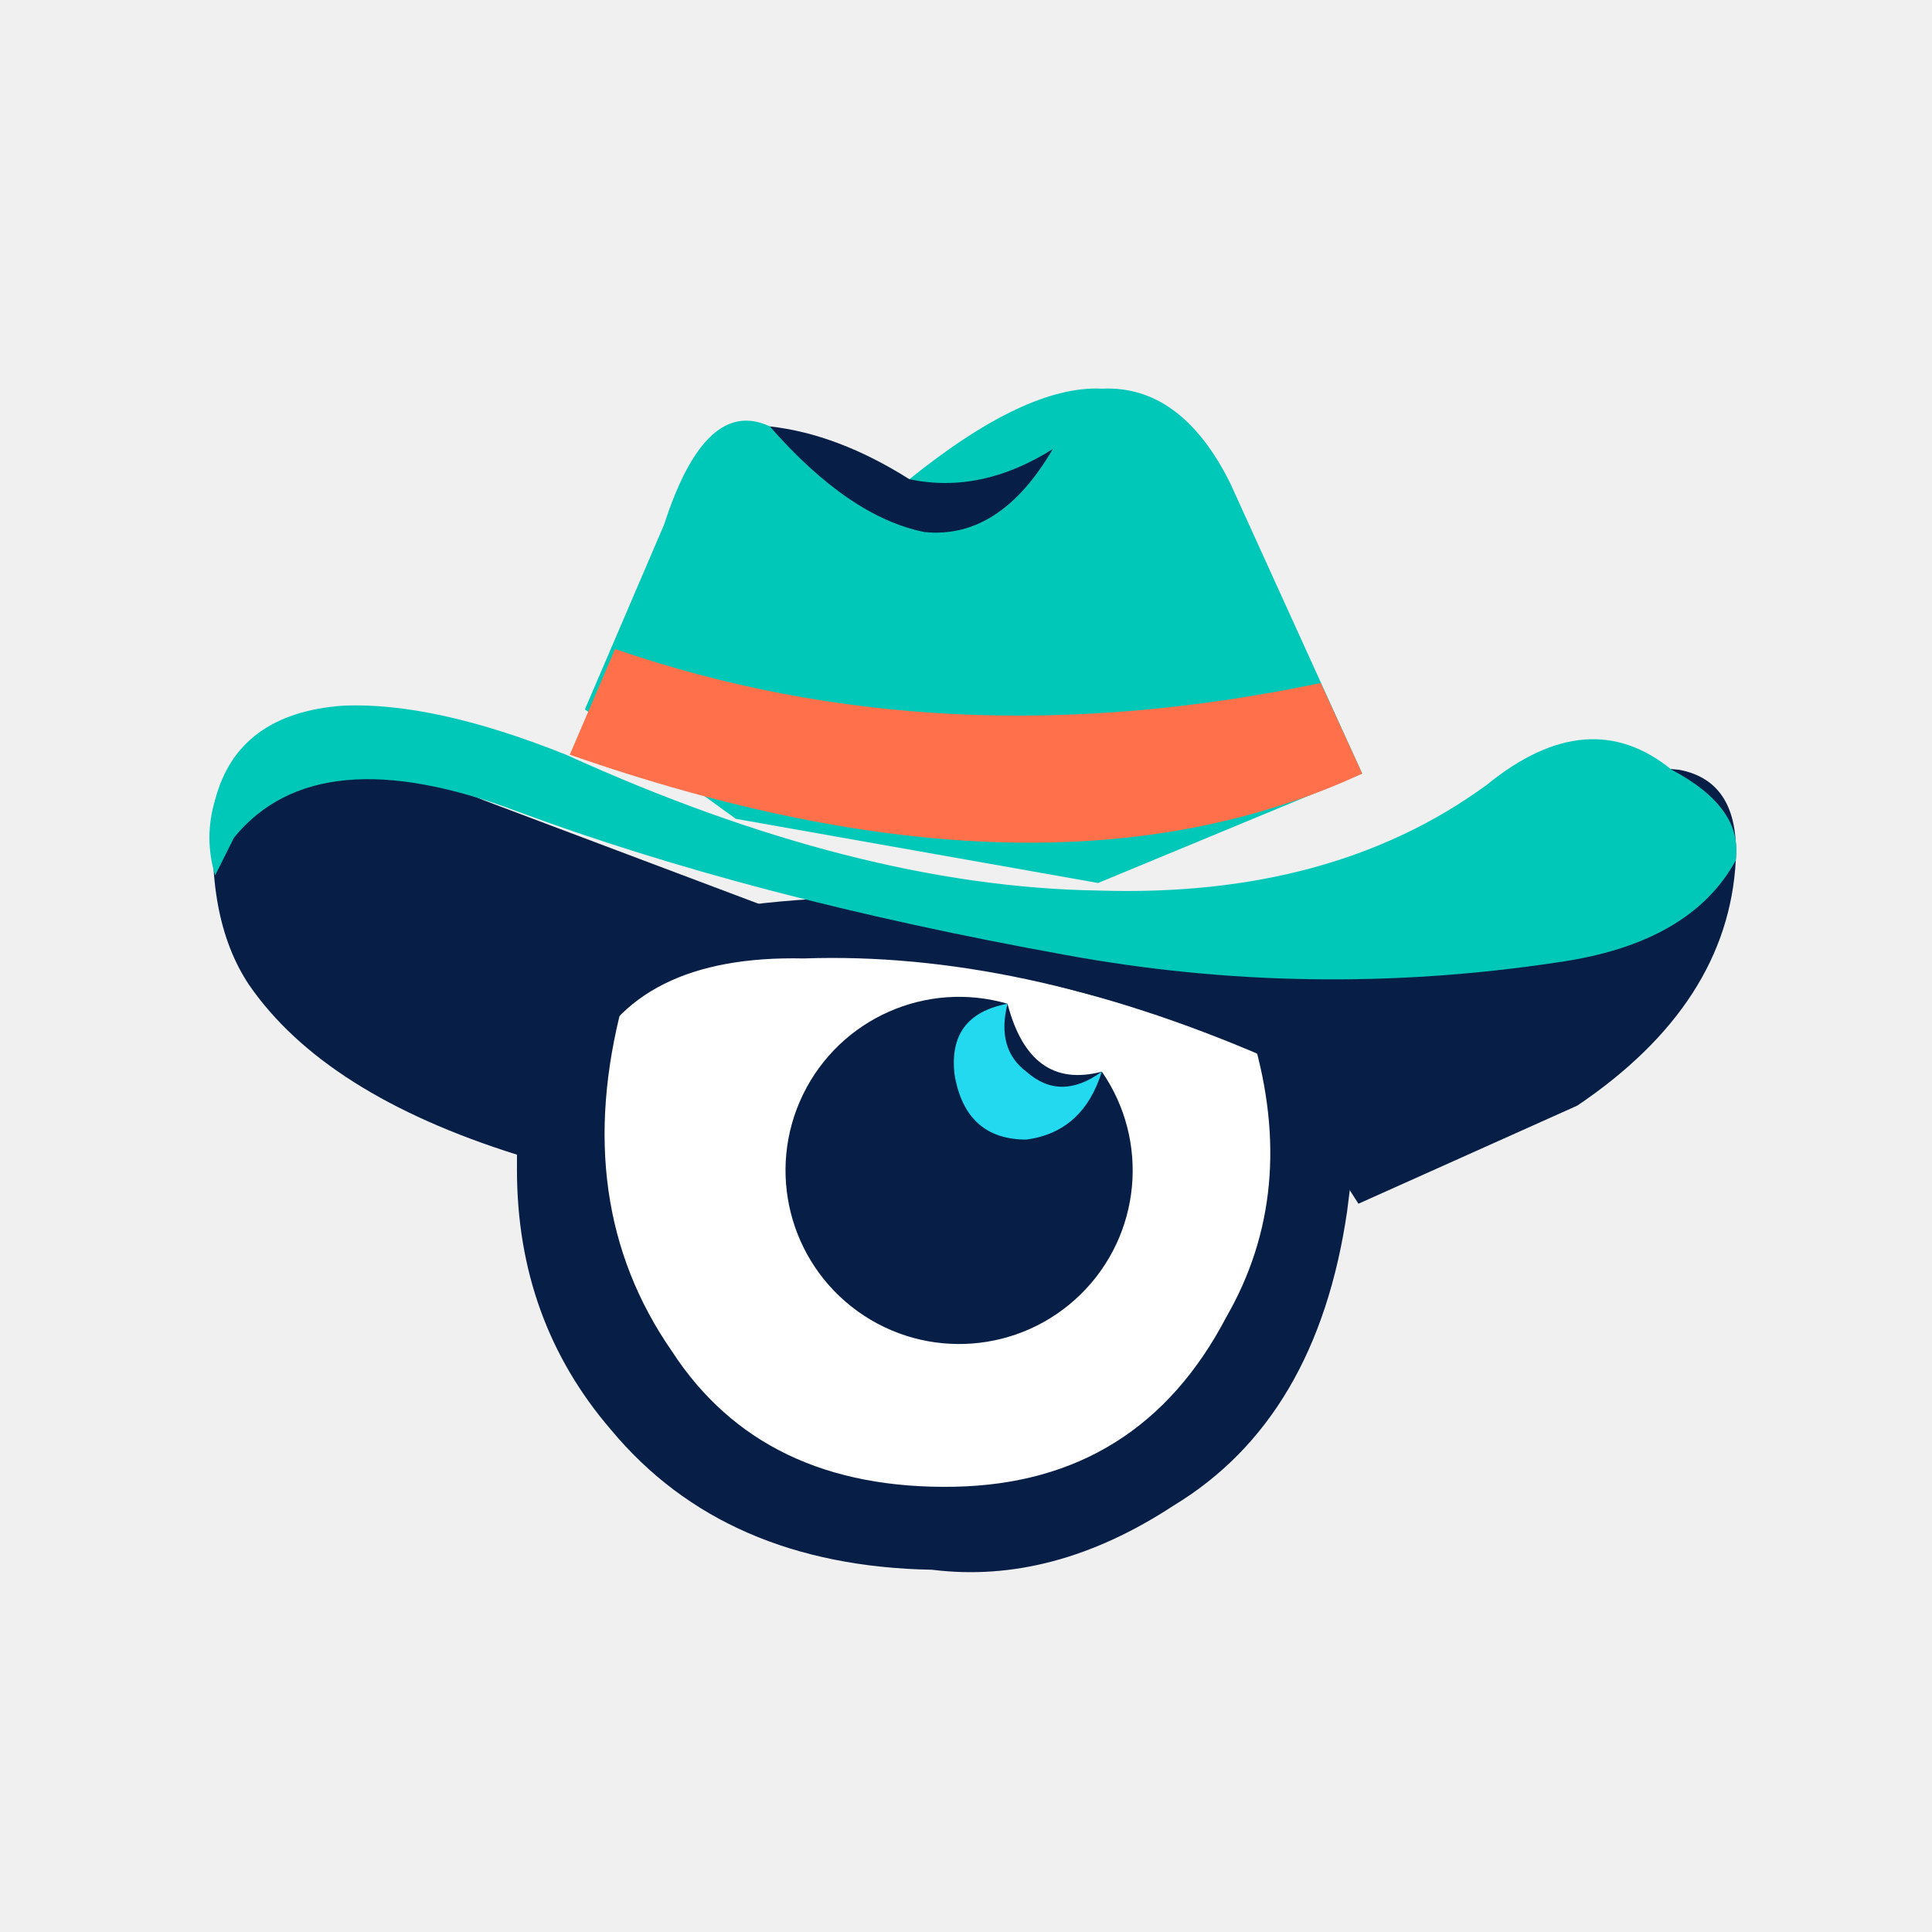
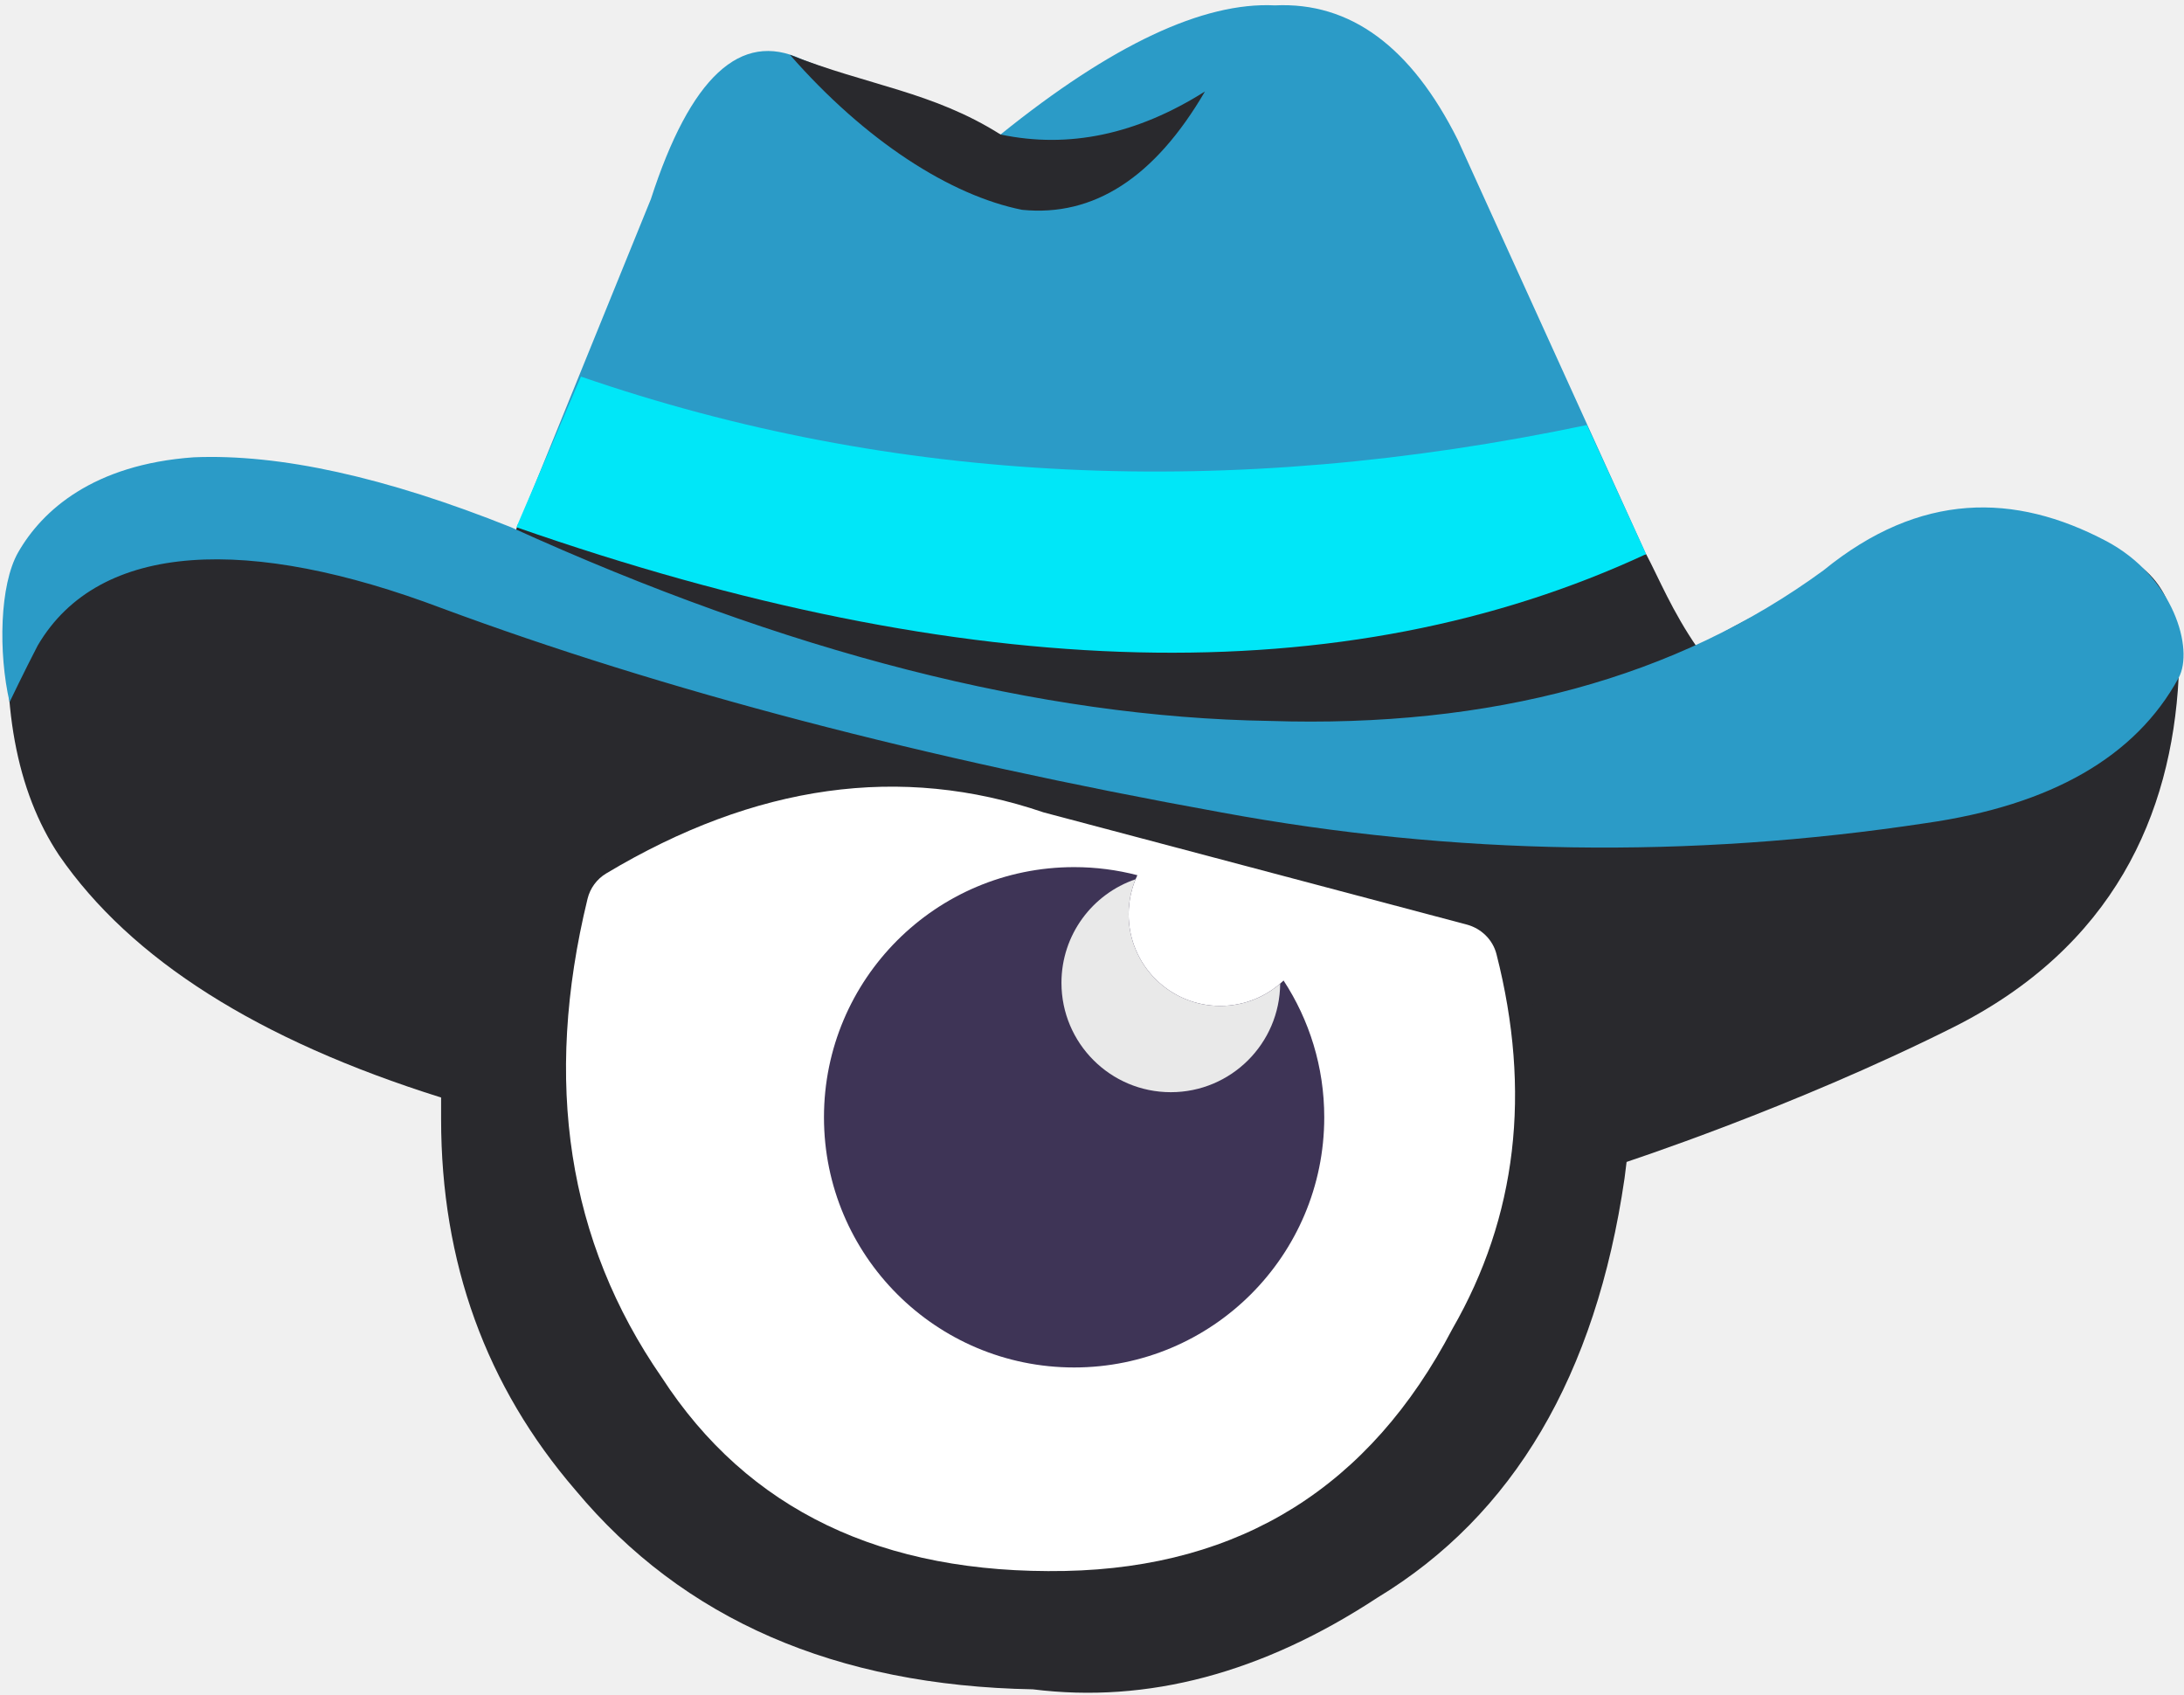
- <svg xmlns="http://www.w3.org/2000/svg" viewBox="0 0 512 512" role="img" aria-labelledby="title desc">
-   <g id="hat-crown">
-     <path fill="#00C8B8" d="M155 188 176 139Q187 105 204 113L241 127Q272 102 292 103Q313 102 326 128L361 205 291 234 195 217Z" />
-     <path fill="#071F46" d="M204 113Q222 115 241 127Q260 131 279 119Q265 143 245 141Q225 137 204 113Z" />
-     <path fill="#FF704B" d="M163 172Q250 202 350 181L361 205Q277 244 151 200Z" />
+ <svg xmlns="http://www.w3.org/2000/svg" width="406" height="315" viewBox="0 0 406 315" fill="none">
+   <g clip-path="url(#clip0_34_69)">
+     <path d="M82 163C101.333 143 138.667 134 194 136C246.667 135.333 284.667 147 308 171L302 219C296.667 255.667 281.333 281.667 256 297C234.667 311 213.333 316.667 192 314C155.333 313.333 127 301 107 277C90.333 257.667 82 234.667 82 208V163Z" fill="#29292D" />
+     <path d="M109.223 167.062C109.703 165.091 110.951 163.391 112.692 162.349C140.42 145.742 167.523 141.959 194 151L272.639 171.844C275.346 172.562 277.501 174.641 278.193 177.354C284.722 202.959 281.991 226.174 270 247C254.667 276.333 230.667 291.333 198 292C164 292.667 139 280.667 123 256C105.522 230.754 100.93 201.108 109.223 167.062Z" fill="white" />
+     <path d="M2 110C18.667 96.667 59.912 100.403 90.579 113.737L96.314 97.384C127.308 106.787 275.137 104.793 306.009 102.99C308.375 107.46 310.856 113.633 315.589 120.47C340.256 104.47 371.333 100 390 102C400.667 104 405.667 112 405 126C403.667 151.333 392.96 176.006 363 191C333.04 205.994 301.95 216.107 301.95 216.107L280 178C275.214 156.863 202.854 141.29 164.854 142.623C134.854 141.957 108.716 153.03 100 181L82 204C48 193.333 24.333 178.333 11 159C3 147 -9.77516e-05 130.667 2 110Z" fill="#29292D" />
+     <path d="M3.369 102.679C7.825 94.877 17.333 86.333 36 85C52 84.333 71.667 88.667 95 98C146.333 121.333 193.333 133.333 236 134C277.333 135.333 311.667 126 339 106C357 91.333 374.557 91.627 391.471 100.53C404.138 107.196 407.88 120.721 405 126C397 140.667 381.333 149.667 358 153C314 159.667 270.333 159 227 151C171.667 141 123.333 128.333 82 113C46.667 99.667 18.505 100.355 7 120C4.59 124.64 1.778 130.504 1.778 130.504C-0.317 121.352 -0.082 108.723 3.369 102.679Z" fill="#2B9BC7" />
+     <path d="M199.674 161.175C203.737 161.175 207.679 161.698 211.436 162.677C210.394 164.881 209.812 167.343 209.812 169.942C209.812 179.348 217.436 186.973 226.842 186.973C231.407 186.973 235.553 185.176 238.611 182.251C243.392 189.558 246.175 198.291 246.175 207.675C246.175 233.356 225.355 254.176 199.674 254.176C173.992 254.176 153.174 233.356 153.174 207.675C153.174 181.993 173.992 161.175 199.674 161.175Z" fill="#3E3456" />
+     <path d="M211.103 163.427C210.271 165.434 209.812 167.634 209.812 169.942C209.812 179.348 217.436 186.973 226.842 186.973C231.101 186.973 234.995 185.41 237.981 182.825C237.903 193.986 228.832 203.01 217.652 203.01C206.424 203.01 197.322 193.908 197.322 182.68C197.322 173.743 203.088 166.153 211.103 163.427Z" fill="#E9E9E9" />
+     <path d="M96.333 97.678L121 37C128.333 14.333 137.667 5.667 149 11L186 25C206.667 8.333 223.667 0.333 237 1C251 0.333 262.333 8.667 271 26L306 103L230.28 118.578L141.329 106.319L96.333 97.678Z" fill="#2B9BC7" />
+     <path d="M146.843 10.184C161.416 15.932 173.333 17 186 25C198.666 27.667 211.333 25 224 17C214.667 33 203.333 40.333 190 39C176.666 36.333 160.843 26.184 146.843 10.184Z" fill="#29292D" />
+     <path d="M108 70C166 90 228.333 93 295 79L306 103C250 129 180 127.333 96 98L108 70Z" fill="#00E7F8" />
  </g>
-   <g id="eye">
-     <path fill="#071F46" d="M137 265Q166 235 249 238Q328 237 363 273L357 321Q349 376 311 399Q279 420 247 416Q192 415 162 379Q137 350 137 310Z" />
-     <path fill="#FFFFFF" d="M165 266Q208 239 249 253L332 275Q344 316 325 349Q302 393 253 394Q202 395 178 358Q151 319 165 266Z" />
-     <path fill="#071F46" d="M267 266A46 46 0 1 0 292 284Q273 289 267 266Z" />
-     <path fill="#22D9EF" d="M267 266Q251 269 253 285Q256 302 272 302Q287 300 292 284Q281 292 272 284Q264 278 267 266Z" />
-   </g>
-   <g id="hat-brim">
-     <path fill="#071F46" d="M57 212Q82 192 128 212L205 241Q294 268 380 225Q417 201 445 204Q461 207 460 228Q458 266 418 293L360 319 335 280Q270 252 213 254Q168 253 155 283L137 306Q86 290 66 261Q54 243 57 212Z" />
-     <path fill="#00C8B8" d="M57 212Q63 189 91 187Q115 186 150 200Q227 235 291 236Q353 238 394 208Q421 186 443 204Q462 214 460 228Q448 250 413 255Q347 265 282 253Q199 238 137 215Q84 195 62 222L57 232Q54 222 57 212Z" />
-   </g>
+   <defs>
+     <clipPath id="clip0_34_69">
+       <rect width="406" height="315" fill="white" />
+     </clipPath>
+   </defs>
</svg>
